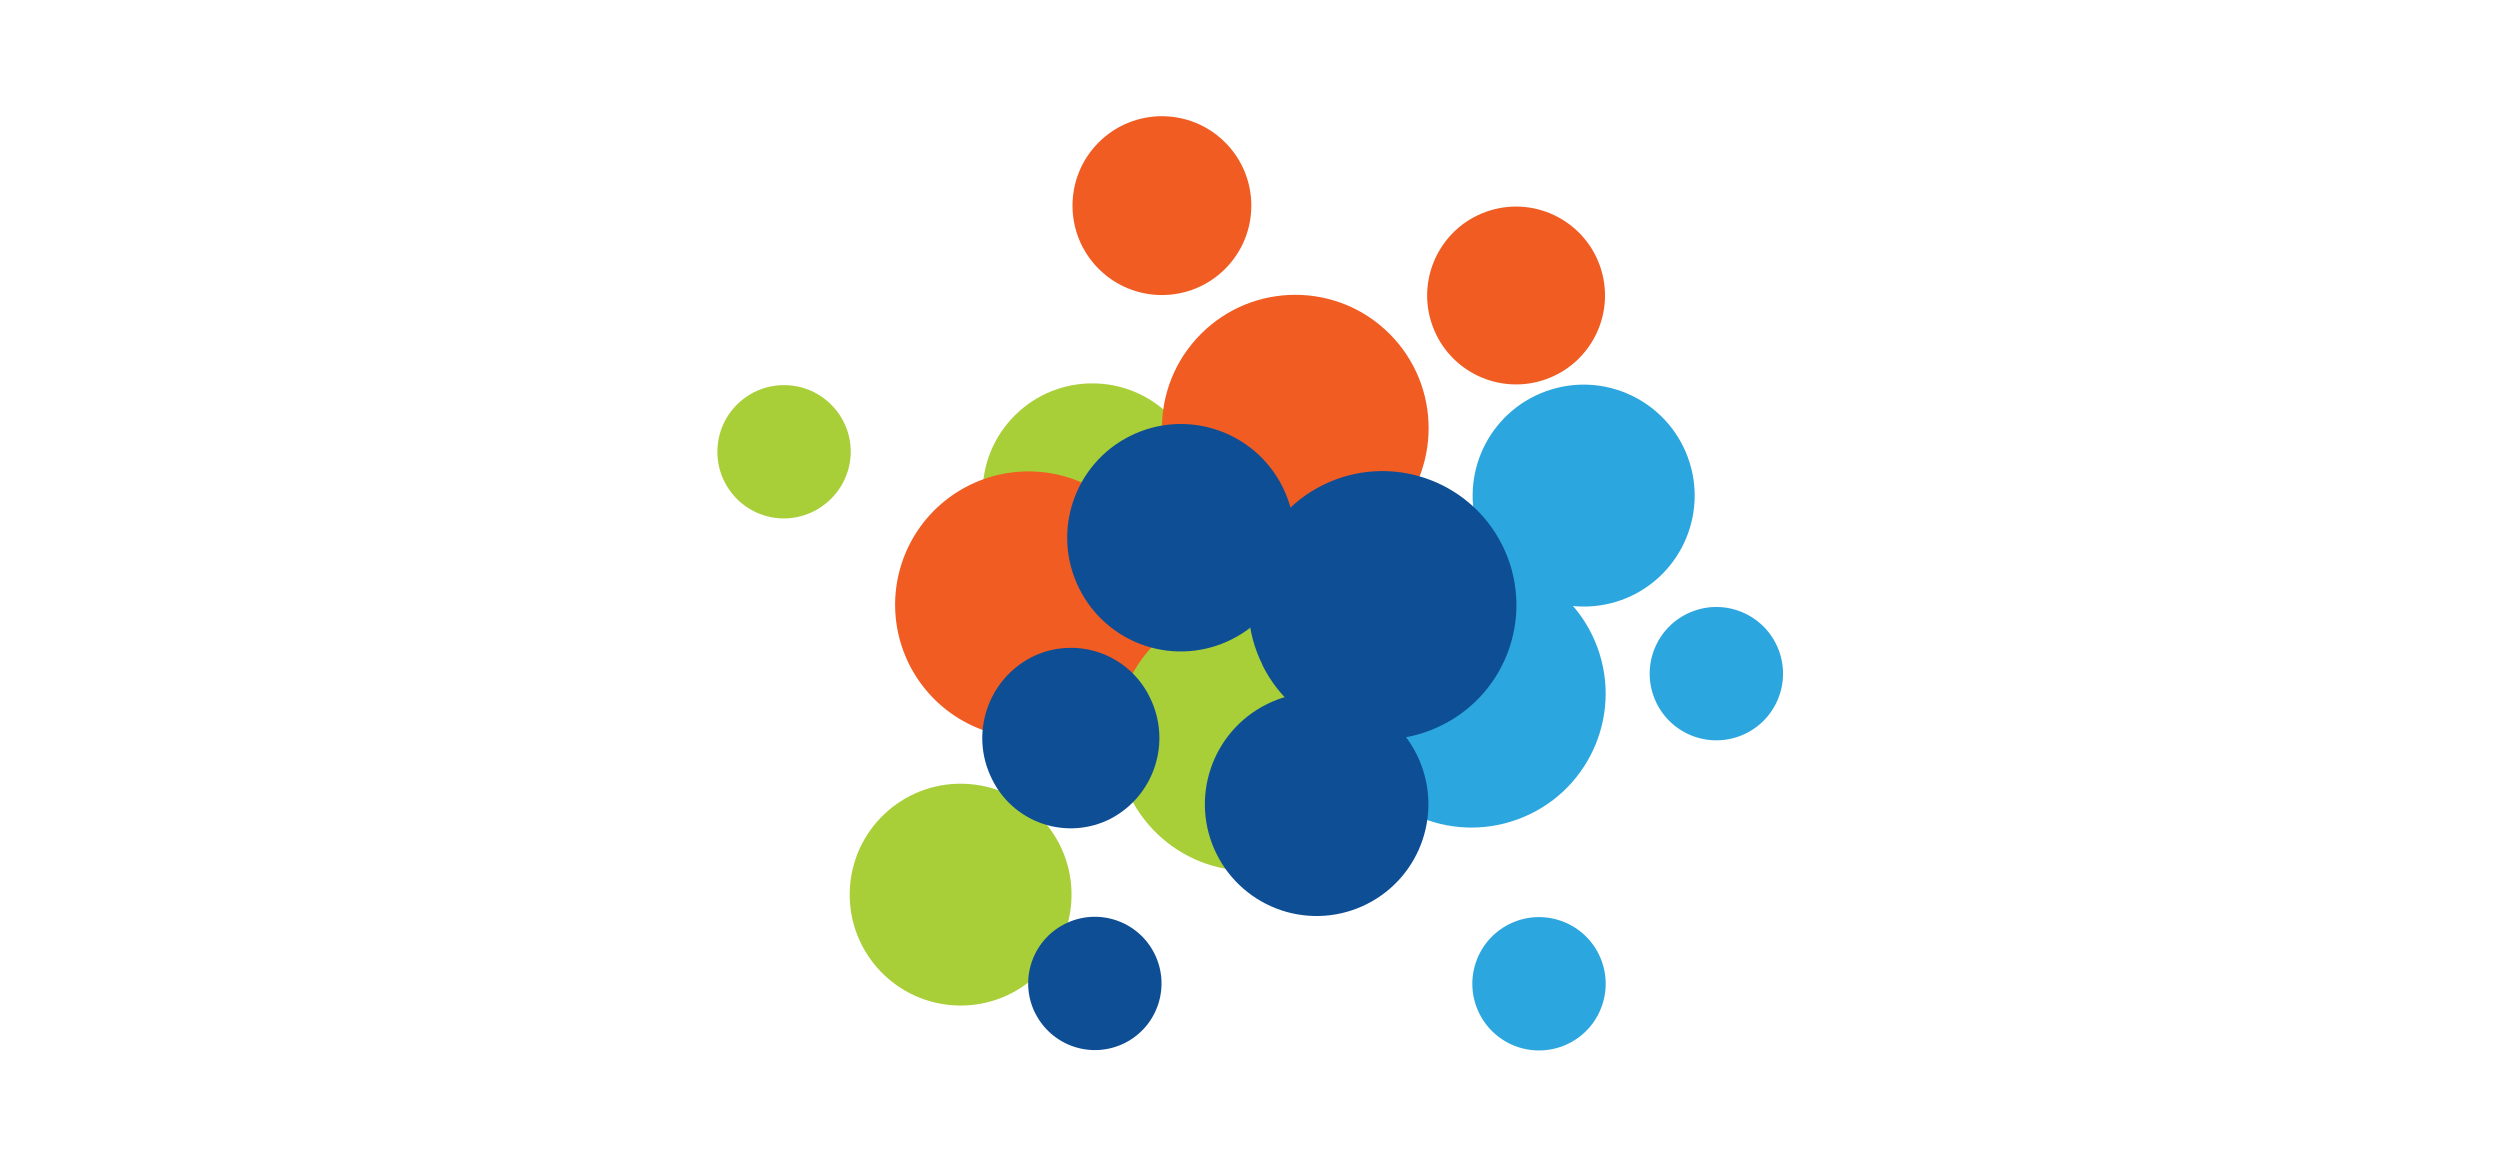
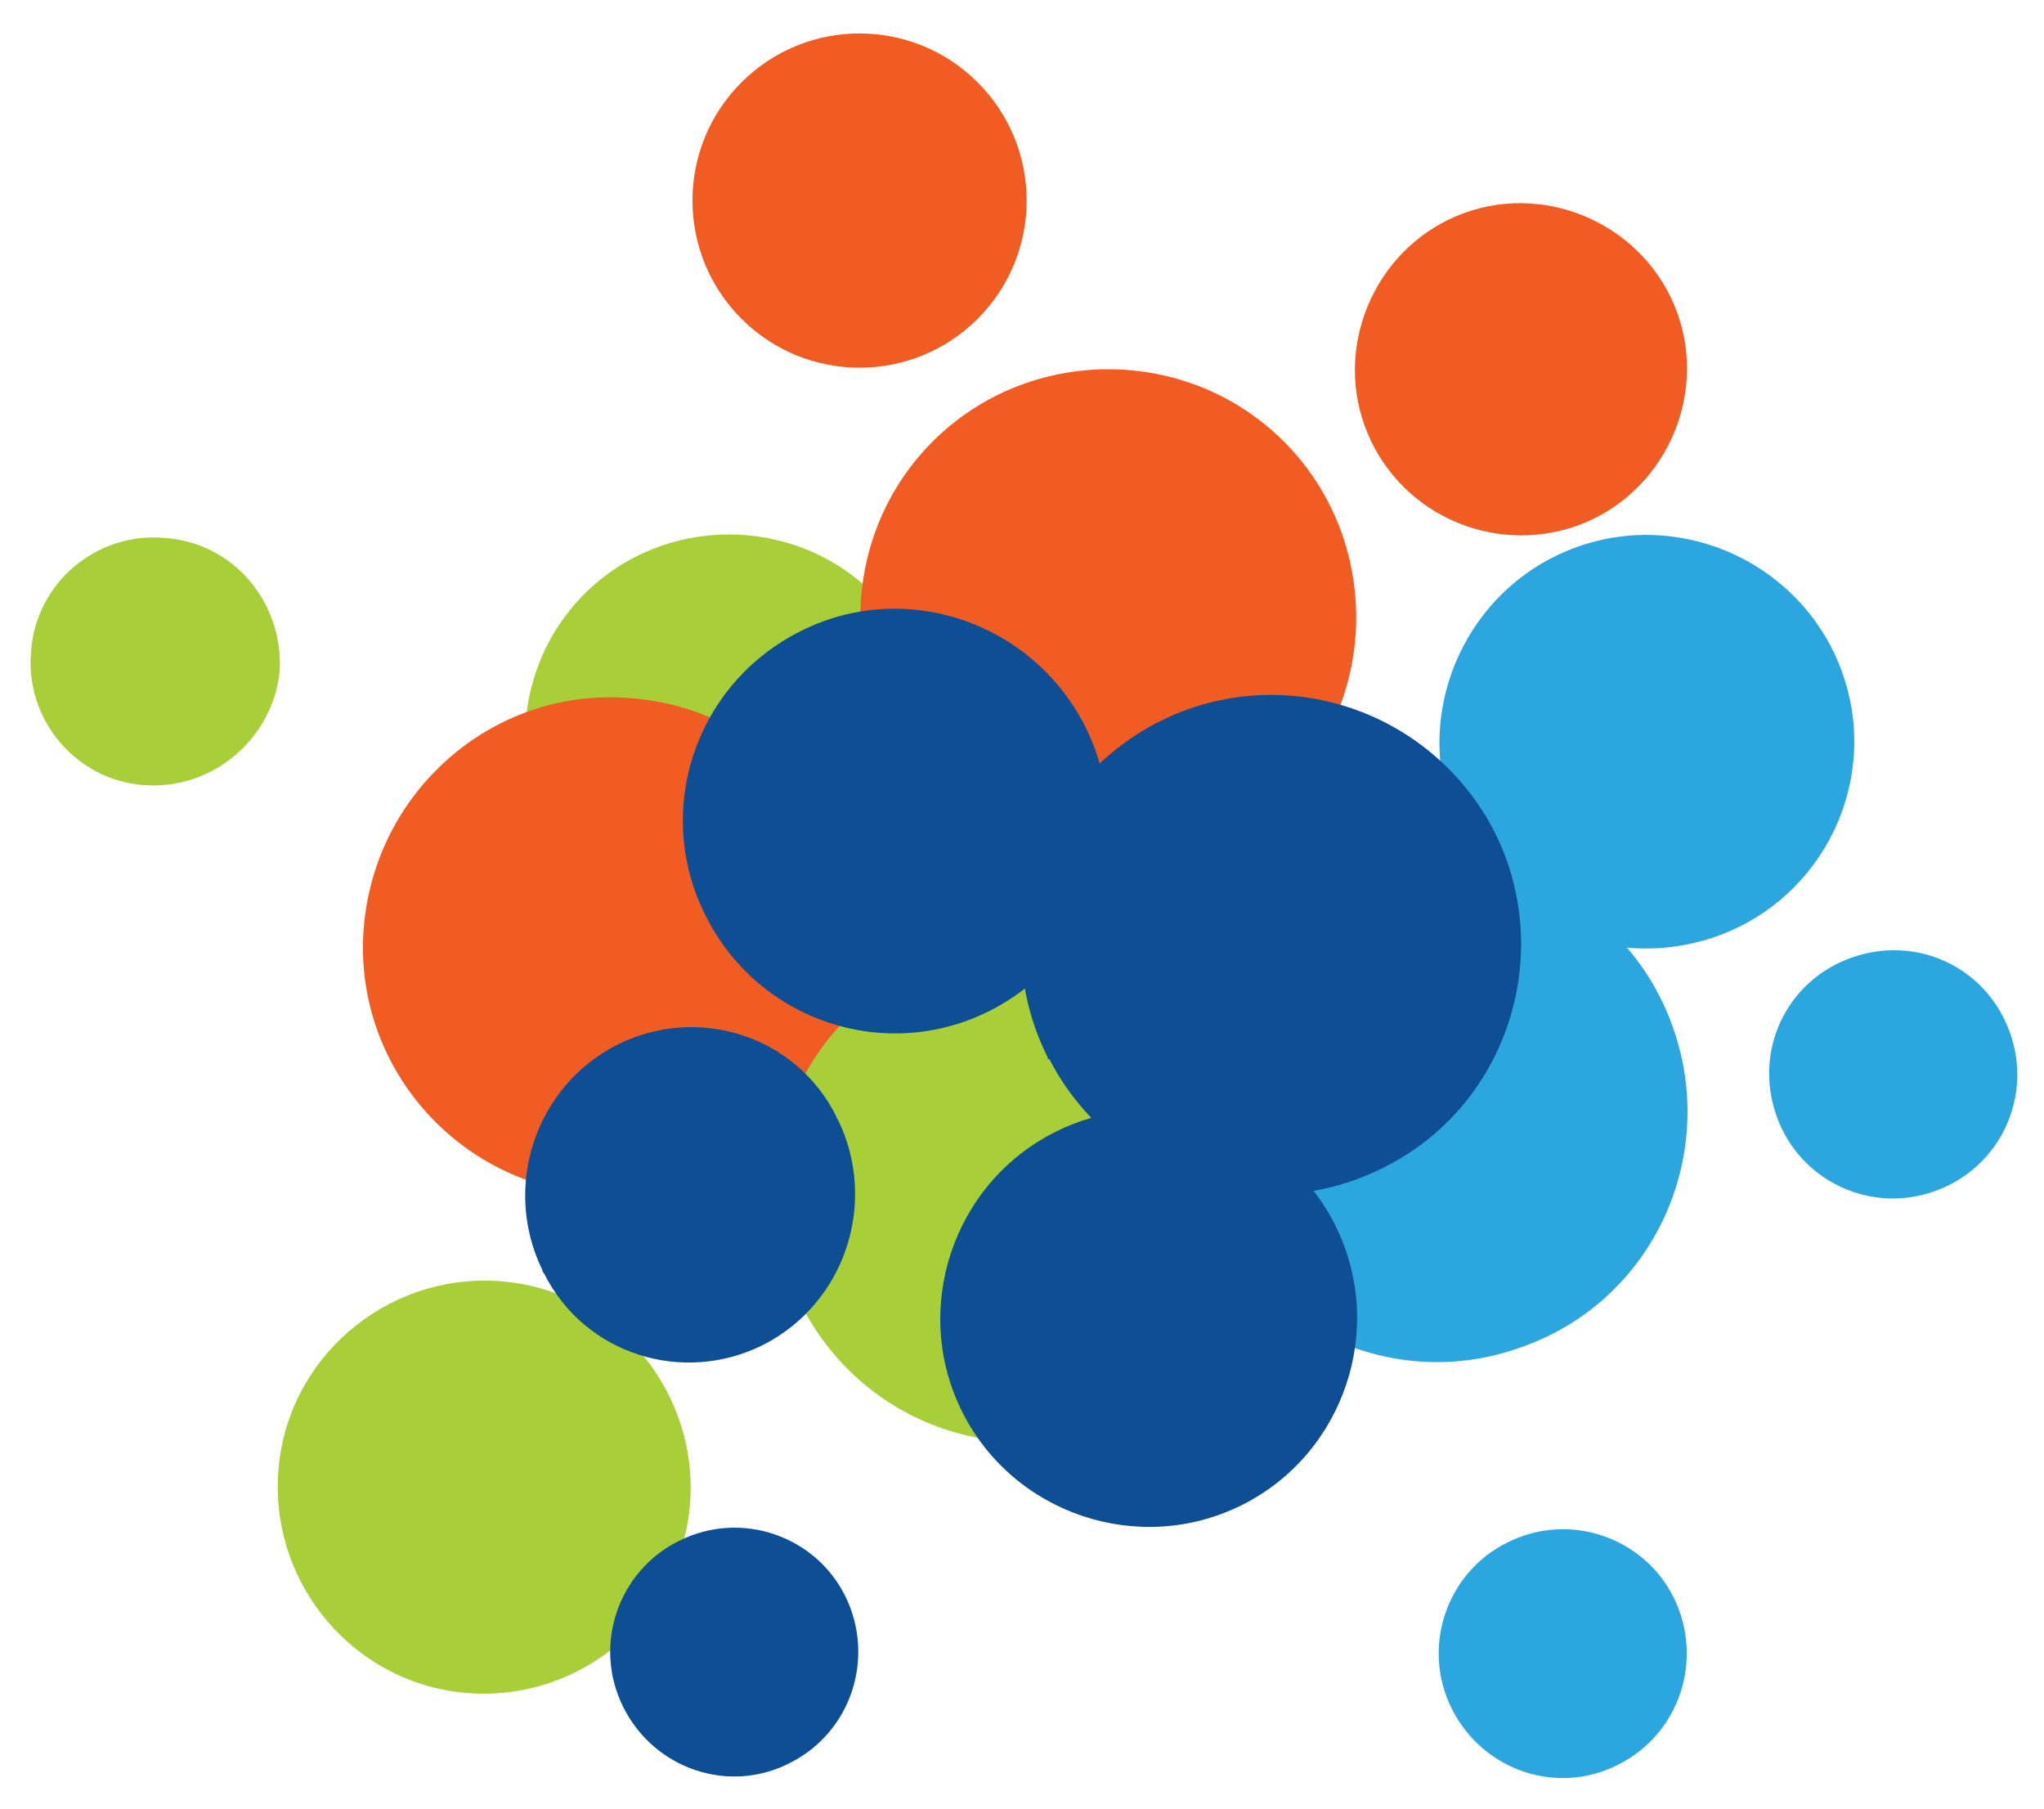
- <svg xmlns="http://www.w3.org/2000/svg" id="b9580063-f3e9-4e65-ad7d-576a2669aa2d" viewBox="0 0 300 140">
-   <defs>
-     <style>.ad409167-9dc9-4bdd-b628-ae4b706d545c{fill:#2ca6de;}.b5c333bf-2676-43a1-b1e4-673a46607fd3{fill:#f05c22;}.a9015743-e915-404a-a301-e1d74f9d9ca6{fill:#a8ce38;}.f5b702ea-f9a5-488a-a7e9-e1538136b4dd{fill:#0e4e95;}</style>
-   </defs>
-   <path class="ad409167-9dc9-4bdd-b628-ae4b706d545c" d="M161.53,88.74a16.06,16.06,0,1,1,20.59,9.58,16,16,0,0,1-20.59-9.58" />
-   <path class="b5c333bf-2676-43a1-b1e4-673a46607fd3" d="M171.9,39.1a10.67,10.67,0,1,1,13.67,6.39A10.67,10.67,0,0,1,171.9,39.1" />
-   <path class="ad409167-9dc9-4bdd-b628-ae4b706d545c" d="M198.44,83.56a8,8,0,1,1,10.28,4.79,8,8,0,0,1-10.28-4.79" />
-   <path class="a9015743-e915-404a-a301-e1d74f9d9ca6" d="M121.77,68.49a13.17,13.17,0,1,1,18.62,0,13.16,13.16,0,0,1-18.62,0" />
-   <path class="b5c333bf-2676-43a1-b1e4-673a46607fd3" d="M131.84,32.26a10.73,10.73,0,1,1,15.18,0,10.73,10.73,0,0,1-15.18,0" />
-   <path class="b5c333bf-2676-43a1-b1e4-673a46607fd3" d="M122.29,88.53a16,16,0,1,1,17.08-14.77,16,16,0,0,1-17.08,14.77" />
-   <path class="a9015743-e915-404a-a301-e1d74f9d9ca6" d="M114.31,120.63a13.31,13.31,0,1,1,14.24-12.31,13.31,13.31,0,0,1-14.24,12.31" />
-   <path class="a9015743-e915-404a-a301-e1d74f9d9ca6" d="M93.46,62.19a8,8,0,1,1,8.61-7.44,8.06,8.06,0,0,1-8.61,7.44" />
-   <path class="f5b702ea-f9a5-488a-a7e9-e1538136b4dd" d="M124.21,121.56A8,8,0,1,1,135,125.15a8,8,0,0,1-10.78-3.59" />
-   <path class="ad409167-9dc9-4bdd-b628-ae4b706d545c" d="M177.51,121.6a8,8,0,1,1,10.77,3.6,8,8,0,0,1-10.77-3.6" />
-   <path class="a9015743-e915-404a-a301-e1d74f9d9ca6" d="M148.74,104.47a16,16,0,1,1,17.17-14.84,16.05,16.05,0,0,1-17.17,14.84" />
-   <path class="f5b702ea-f9a5-488a-a7e9-e1538136b4dd" d="M146,102.5a13.41,13.41,0,1,1,18,6,13.4,13.4,0,0,1-18-6" />
-   <path class="b5c333bf-2676-43a1-b1e4-673a46607fd3" d="M144.12,62.69a16,16,0,1,1,22.63,0,16,16,0,0,1-22.63,0" />
-   <path class="f5b702ea-f9a5-488a-a7e9-e1538136b4dd" d="M129.51,70.63a13.64,13.64,0,1,1,18.3,6.09,13.6,13.6,0,0,1-18.3-6.09" />
-   <path class="ad409167-9dc9-4bdd-b628-ae4b706d545c" d="M177.51,64a13.32,13.32,0,1,1,17.07,8,13.37,13.37,0,0,1-17.07-8" />
-   <path class="f5b702ea-f9a5-488a-a7e9-e1538136b4dd" d="M151.49,79.77A16.08,16.08,0,1,1,173.07,87a16,16,0,0,1-21.58-7.19" />
-   <path class="f5b702ea-f9a5-488a-a7e9-e1538136b4dd" d="M119,93.41a10.94,10.94,0,0,1,4.75-14.53A10.51,10.51,0,0,1,138,83.73a10.94,10.94,0,0,1-4.75,14.53A10.51,10.51,0,0,1,119,93.41" />
+ <svg xmlns="http://www.w3.org/2000/svg" version="1.1" id="b9580063-f3e9-4e65-ad7d-576a2669aa2d" x="0px" y="0px" viewBox="0 0 131.5 116.3" style="enable-background:new 0 0 131.5 116.3;" xml:space="preserve">
+   <style type="text/css">
+ 	.st0{fill:#2CA6DE;}
+ 	.st1{fill:#F05C22;}
+ 	.st2{fill:#A8CE38;}
+ 	.st3{fill:#0E4E95;}
+ </style>
+   <path class="st0" d="M77.4,77c-3-8.3,1.2-17.6,9.6-20.6s17.6,1.2,20.6,9.6c3,8.3-1.2,17.6-9.6,20.6c0,0,0,0,0,0  c-8.3,3.1-17.5-1.2-20.6-9.5C77.4,77.1,77.4,77,77.4,77" />
+   <path class="st1" d="M87.8,27.4c-2-5.5,0.9-11.7,6.4-13.7c5.5-2,11.7,0.9,13.7,6.4c2,5.5-0.9,11.7-6.4,13.7  C95.9,35.8,89.8,32.9,87.8,27.4C87.8,27.4,87.8,27.4,87.8,27.4" />
+   <path class="st0" d="M114.3,71.8c-1.5-4.2,0.6-8.7,4.8-10.2c4.2-1.5,8.7,0.6,10.2,4.8c1.5,4.1-0.6,8.7-4.8,10.2  C120.4,78.1,115.8,76,114.3,71.8C114.3,71.9,114.3,71.8,114.3,71.8" />
+   <path class="st2" d="M37.6,56.8c-5.1-5.1-5.1-13.5,0-18.6s13.5-5.1,18.6,0s5.1,13.5,0,18.6c0,0,0,0,0,0  C51.1,61.9,42.8,61.9,37.6,56.8C37.6,56.8,37.6,56.8,37.6,56.8" />
+   <path class="st1" d="M47.7,20.5c-4.2-4.2-4.2-11,0-15.2c4.2-4.2,11-4.2,15.2,0c4.2,4.2,4.2,11,0,15.2C58.7,24.7,51.9,24.7,47.7,20.5  C47.7,20.5,47.7,20.5,47.7,20.5" />
+   <path class="st1" d="M38.2,76.8c-8.8-0.6-15.5-8.3-14.8-17.1s8.3-15.5,17.1-14.8c8.8,0.6,15.5,8.3,14.8,17.1c0,0,0,0,0,0.1  C54.6,70.8,46.9,77.4,38.2,76.8" />
+   <path class="st2" d="M30.2,108.9c-7.3-0.5-12.8-6.9-12.3-14.2c0.5-7.3,6.9-12.8,14.2-12.3c7.3,0.5,12.8,6.9,12.3,14.2  C43.9,103.9,37.5,109.4,30.2,108.9C30.2,108.9,30.2,108.9,30.2,108.9" />
+   <path class="st2" d="M9.3,50.5c-4.4-0.3-7.7-4.2-7.3-8.6c0.3-4.4,4.2-7.7,8.6-7.3c4.4,0.3,7.6,4.1,7.4,8.5  C17.6,47.4,13.8,50.8,9.3,50.5" />
+   <path class="st3" d="M40.1,109.8c-2-4-0.3-8.8,3.6-10.7c4-2,8.8-0.3,10.7,3.6c1.9,3.9,0.4,8.7-3.6,10.7  C46.9,115.4,42.1,113.8,40.1,109.8C40.1,109.9,40.1,109.8,40.1,109.8" />
+   <path class="st0" d="M93.4,109.9c-2-4-0.3-8.8,3.6-10.7c4-2,8.8-0.3,10.7,3.6c1.9,3.9,0.4,8.7-3.6,10.7  C100.2,115.5,95.4,113.9,93.4,109.9C93.4,109.9,93.4,109.9,93.4,109.9" />
+   <path class="st2" d="M64.6,92.7c-8.8-0.7-15.4-8.4-14.7-17.2S58.2,60.2,67,60.8c8.8,0.7,15.4,8.3,14.8,17.1  C81.1,86.7,73.4,93.4,64.6,92.7" />
+   <path class="st3" d="M61.9,90.8c-3.3-6.6-0.6-14.7,6-18c6.6-3.3,14.7-0.6,18,6c3.3,6.6,0.6,14.7-6,18  C73.3,100.1,65.2,97.4,61.9,90.8C61.9,90.8,61.9,90.8,61.9,90.8" />
+   <path class="st1" d="M60,51c-6.2-6.2-6.2-16.4,0-22.6c6.2-6.2,16.4-6.2,22.6,0c6.2,6.2,6.2,16.4,0,22.6C76.4,57.2,66.2,57.2,60,51  C60,51,60,51,60,51" />
+   <path class="st3" d="M45.4,58.9C42,52.2,44.7,44,51.5,40.6c6.7-3.4,14.9-0.6,18.3,6.1c3.4,6.7,0.6,14.9-6.1,18.3c0,0,0,0,0,0  C57,68.4,48.8,65.7,45.4,58.9C45.4,58.9,45.4,58.9,45.4,58.9" />
+   <path class="st0" d="M93.4,52.3c-2.5-6.9,1.1-14.6,8-17.1c6.9-2.5,14.6,1.1,17.1,8c2.5,6.9-1.1,14.5-8,17  C103.5,62.7,95.9,59.2,93.4,52.3" />
+   <path class="st3" d="M67.4,68c-4-8-0.7-17.6,7.2-21.6c8-4,17.6-0.7,21.6,7.2c3.9,7.9,0.7,17.6-7.2,21.5c-7.9,4-17.5,0.8-21.5-7  C67.4,68.2,67.4,68.1,67.4,68" />
+   <path class="st3" d="M34.9,81.7c-2.6-5.3-0.5-11.8,4.8-14.5c5.2-2.6,11.5-0.6,14.1,4.6c0,0.1,0.1,0.2,0.1,0.2  c2.6,5.3,0.5,11.8-4.8,14.5c-5.2,2.6-11.5,0.6-14.1-4.6C34.9,81.8,34.9,81.8,34.9,81.7" />
</svg>
